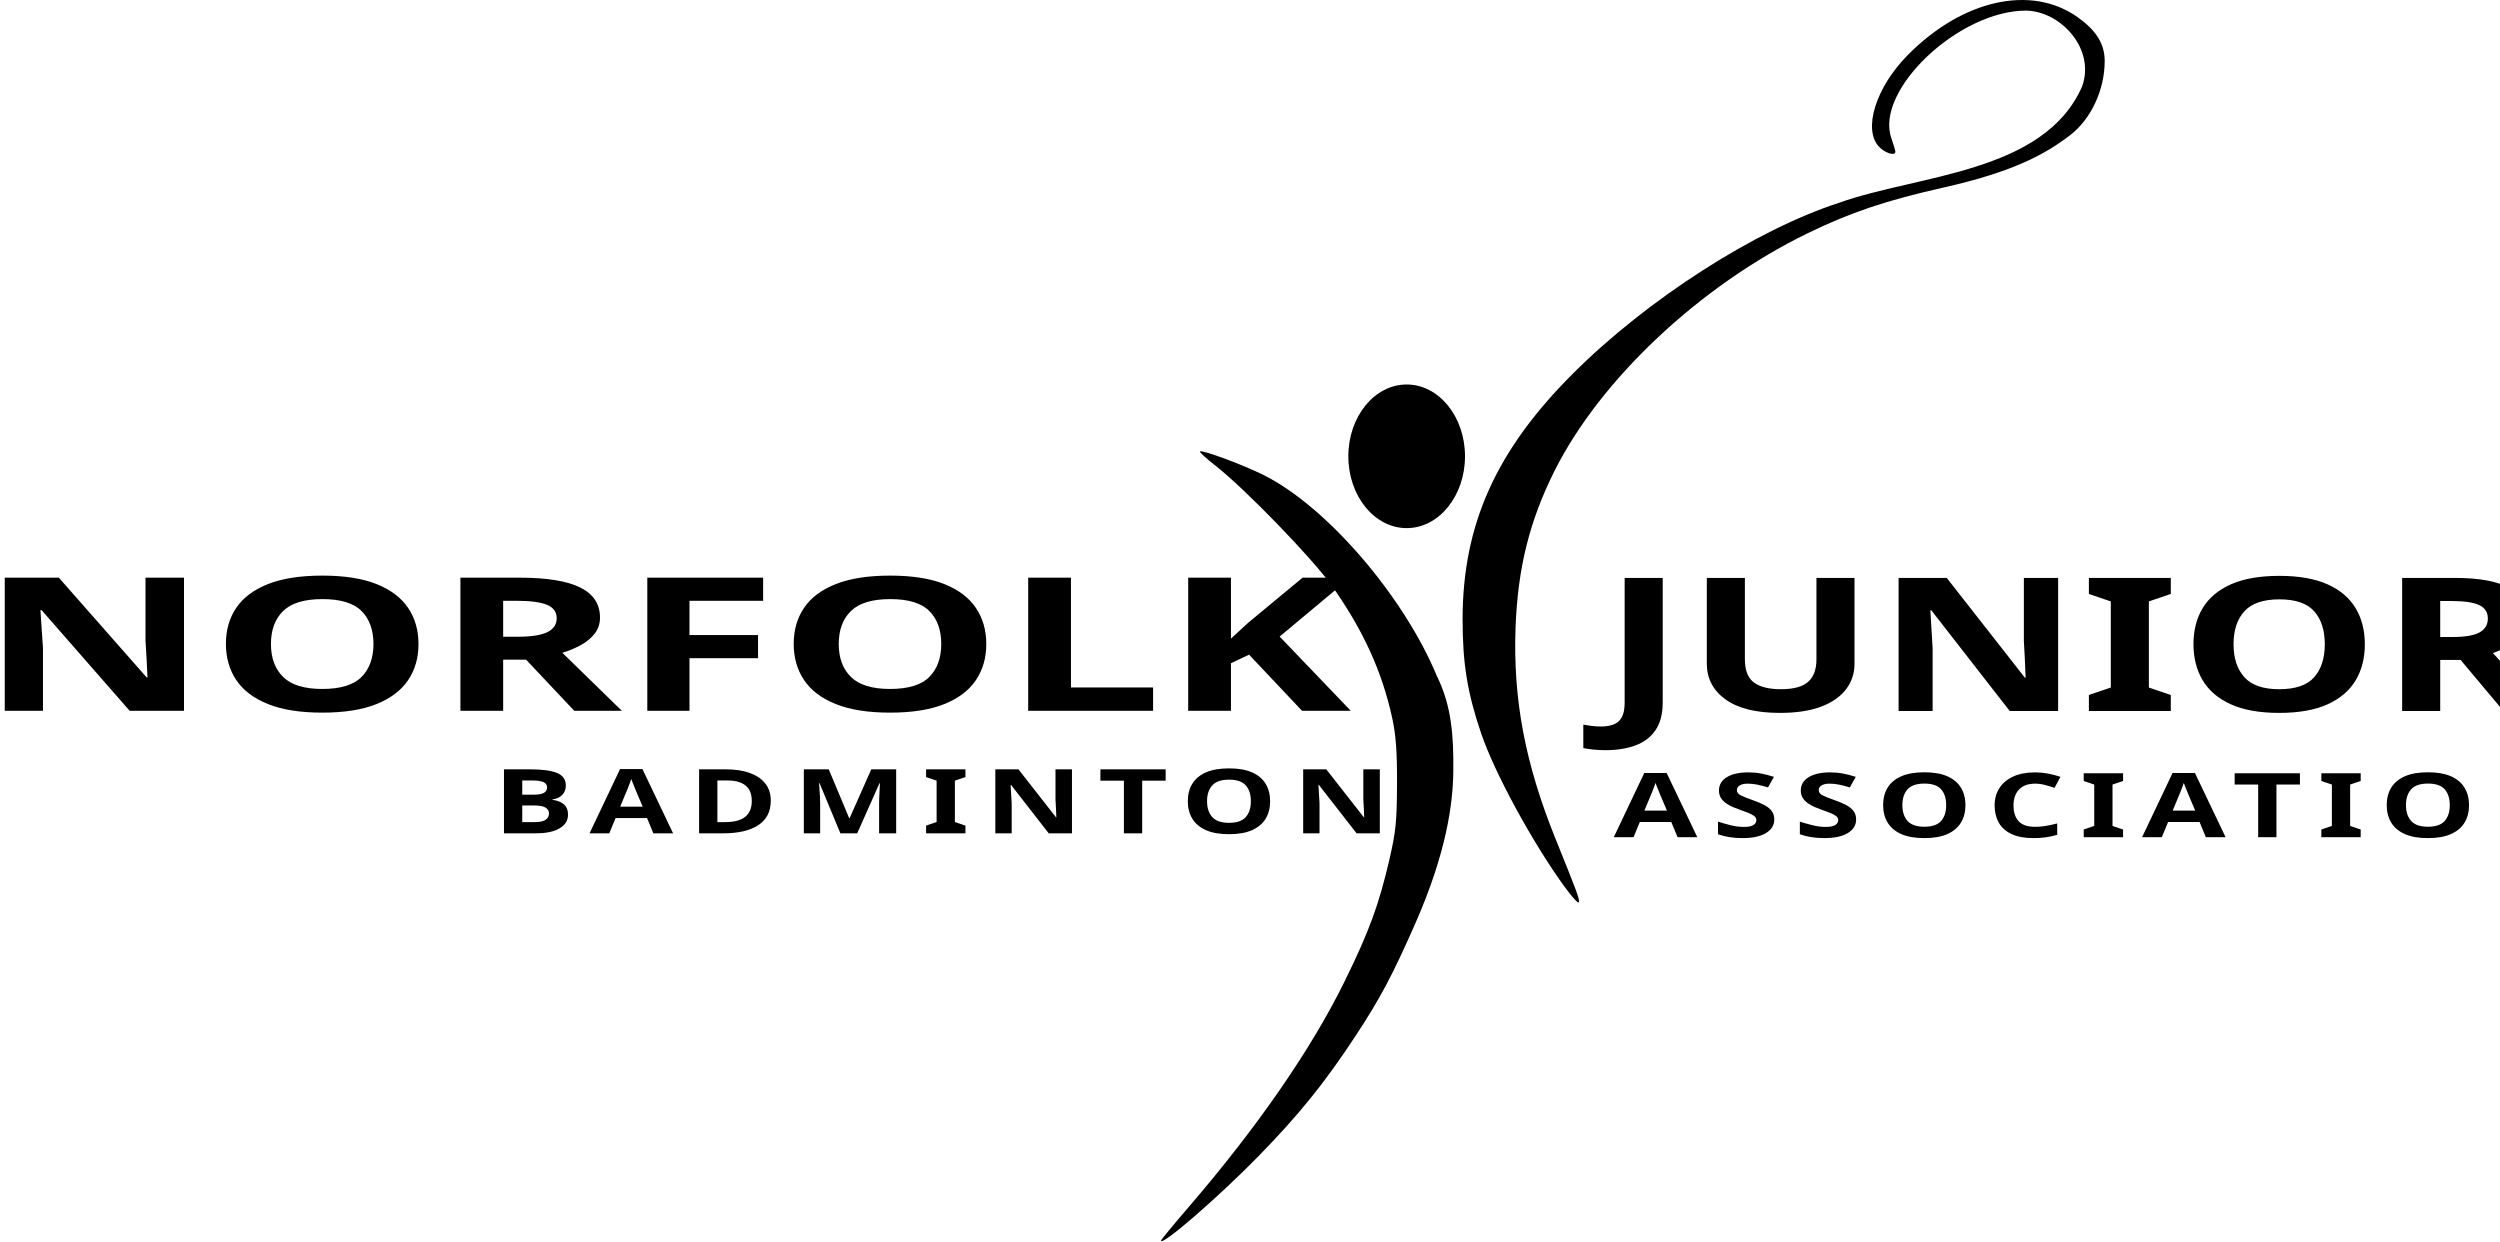
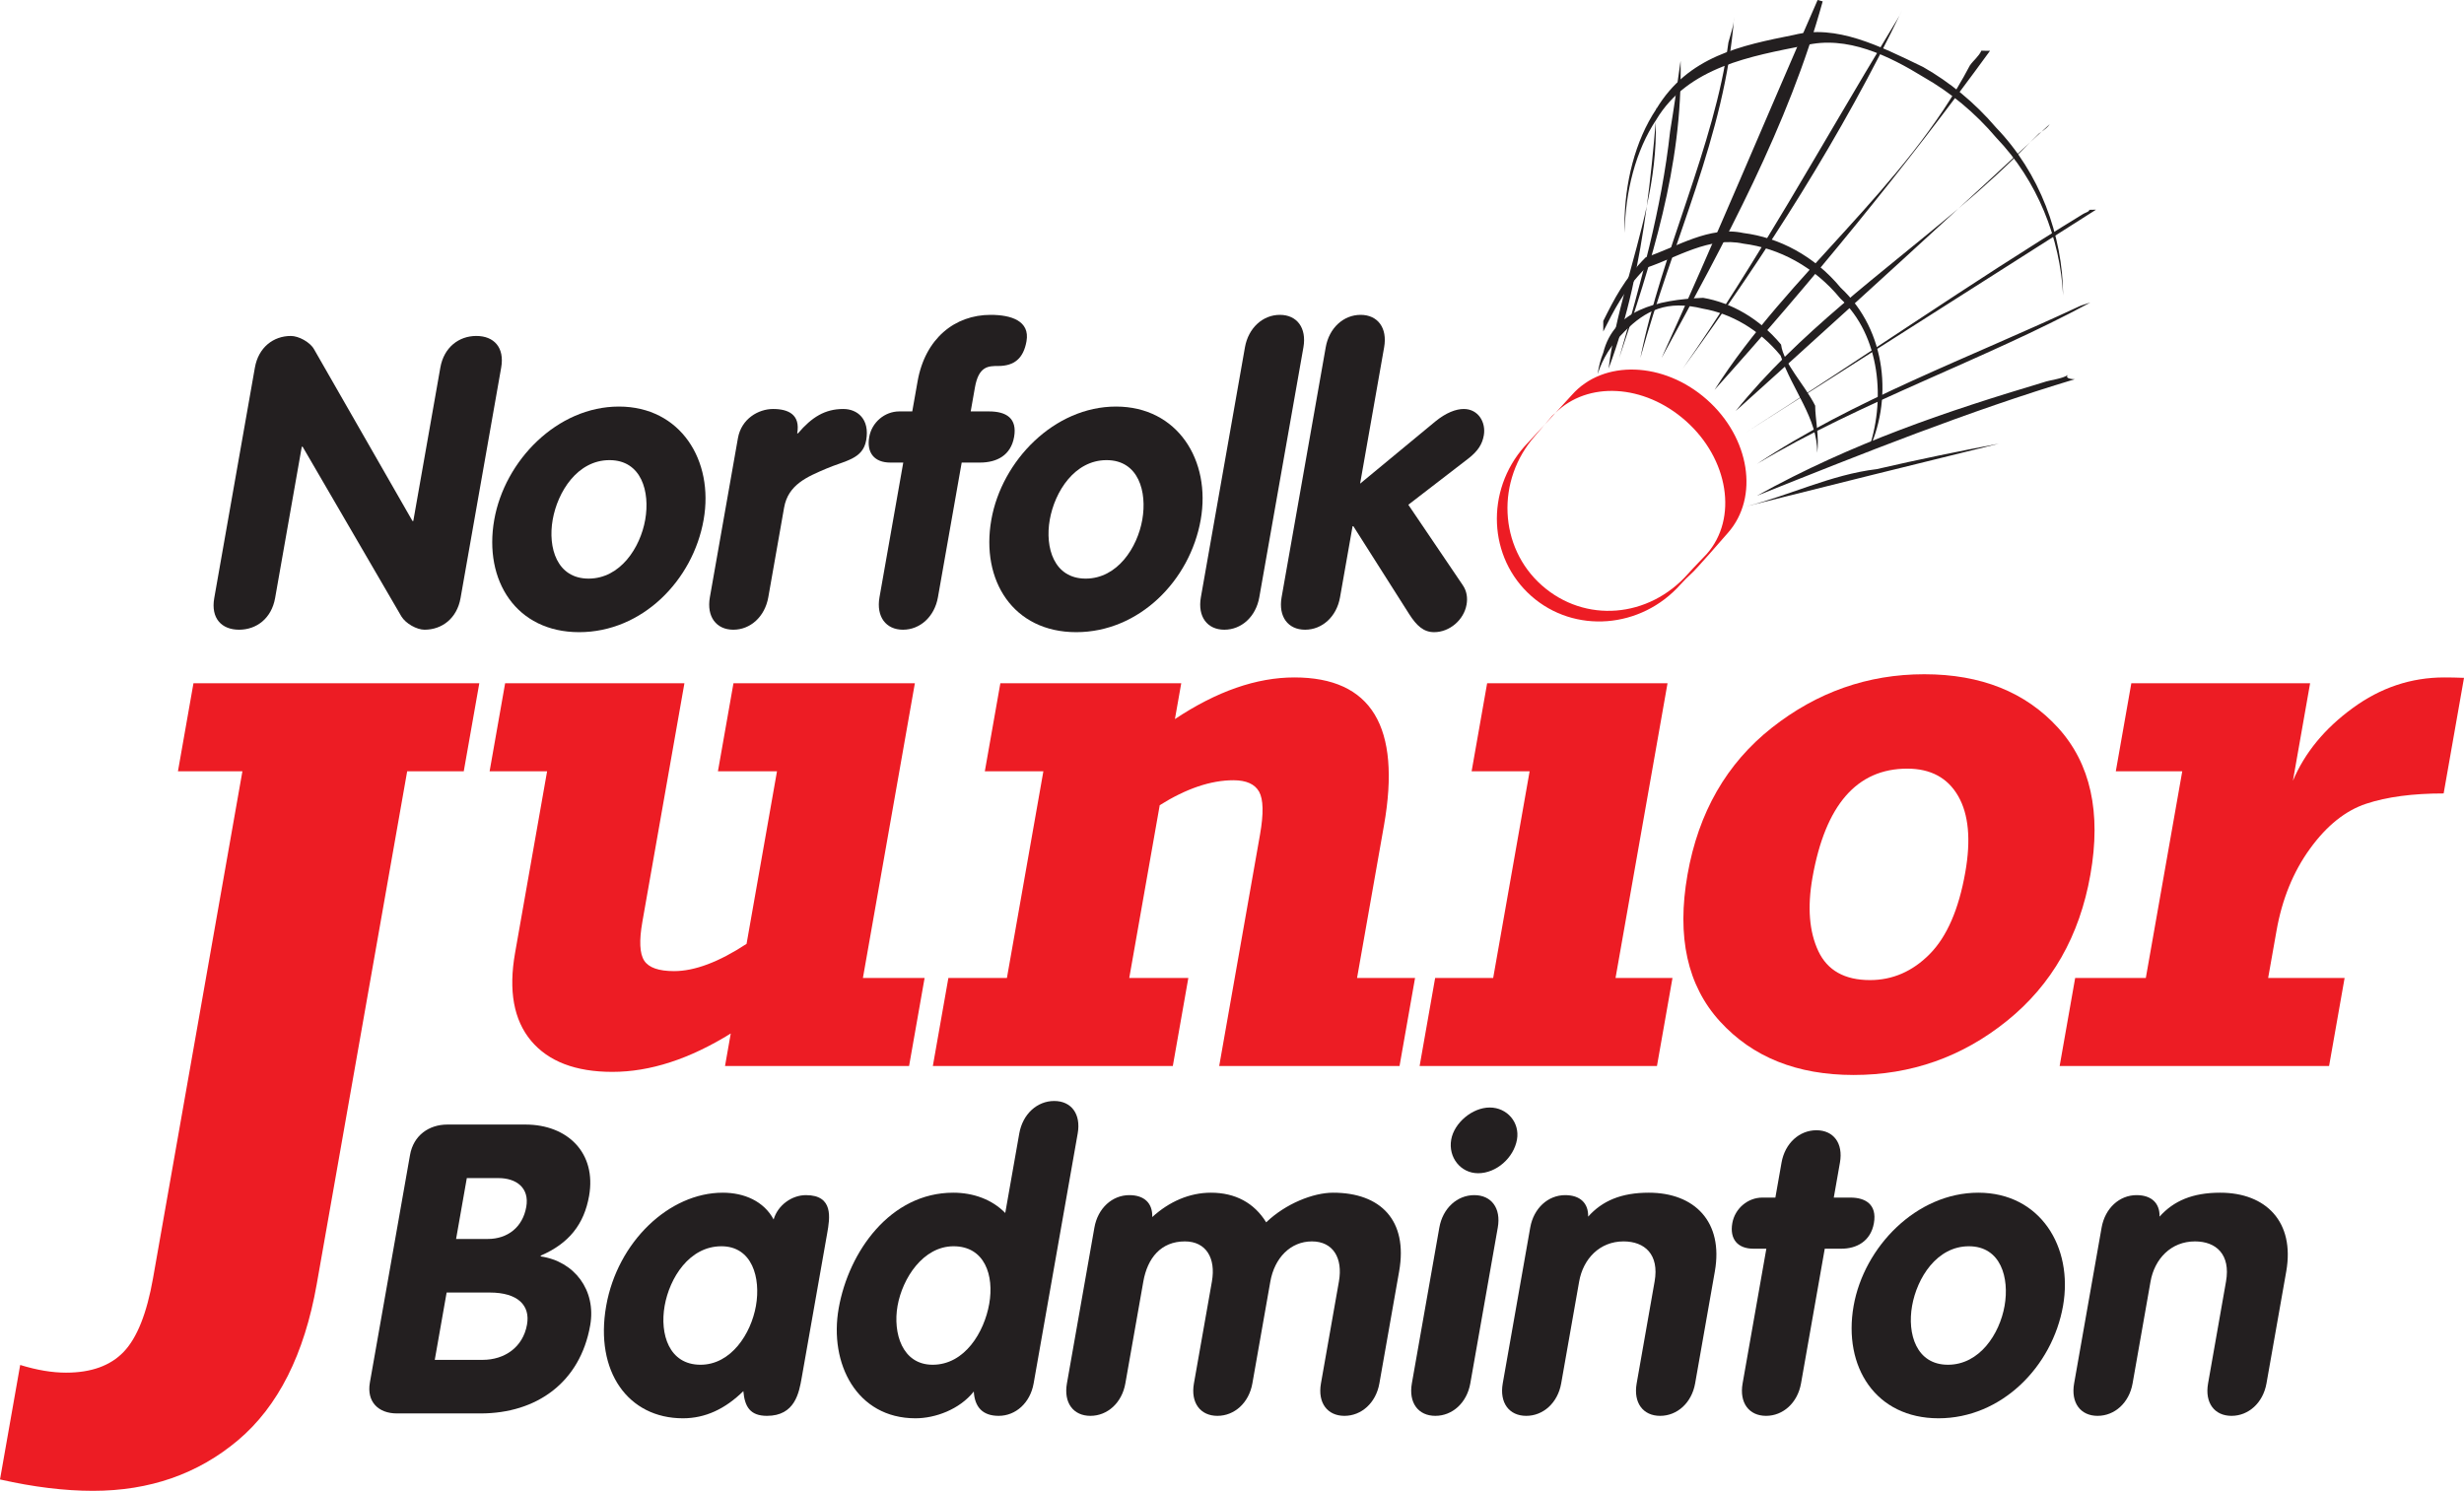
- <svg xmlns="http://www.w3.org/2000/svg" width="542.114mm" height="269.138mm" viewBox="0 0 1920.875 953.638" id="svg4207" version="1.1">
-   <defs id="defs4209" />
-   <g id="layer1" transform="translate(1016.212,173.0282)">
-     <path style="opacity:1;fill:#000000;fill-opacity:1;stroke:none;stroke-width:3;stroke-linejoin:round;stroke-miterlimit:4;stroke-dasharray:none" d="m -124.146,780.2 c 0,-0.614 9.453,-12.096 21.007,-25.516 53.027,-61.592 94.406,-121.457 120.109,-173.768 18.73,-38.12 26.295,-58.709 34.36,-93.518 4.936,-21.303 5.749,-29.332 5.863,-57.924 0.1,-24.976 -0.819,-37.558 -3.709,-50.826 C 45.67,342.784 31.175,311.041 7.065,276.994 -7.728,256.103 -59.505,202.653 -82.173,184.872 c -7.136,-5.598 -12.594,-10.558 -12.128,-11.024 1.53,-1.53 33.109,10.177 49.255,18.259 48.238,24.147 107.425,92.907 132.89,154.384 11.241,22.691 12.94,45.95 12.589,73.647 -0.328,23.645 -4.86,61.319 -29.605,117.328 -17.429,39.448 -26.628,56.724 -45.465,85.384 -23.866,36.311 -43.458,60.584 -74.727,92.581 -30.545,31.256 -74.782,69.571 -74.782,64.769 z" id="path4190" />
-     <path style="opacity:1;fill:#000000;fill-opacity:1;stroke:none;stroke-width:3;stroke-linejoin:round;stroke-miterlimit:4;stroke-dasharray:none" d="m 185.772,508.12 c -24.744,-34.179 -53.564,-87.199 -63.934,-117.619 -10.581,-31.038 -14.275,-53.719 -14.265,-87.574 0.021,-72.733 25.579,-129.734 84.644,-188.784 C 249.421,56.953 332.612,3.568 397.002,-17.273 c 59.991,-21.512 157.203,-22.508 186.529,-89.231 10.472,-28.796 -16.205,-57.86 -43.005,-58.381 -51.721,0 -116.35,61.211 -103.519,98.043 1.685,4.838 3.078,9.496 3.094,10.352 0.07,3.575 -7.913,1.164 -12.574,-3.798 -12.52,-13.327 -2.472,-45.515 21.941,-70.291 42.119,-42.746 95.034,-54.578 130.694,-29.225 13.69,9.733 20.757,19.969 20.77,33.632 0.021,21.766 -10.217,44.619 -26.941,57.309 -18.597,14.111 -42.636,27.699 -96.518,39.84 C 432.701,-18.935 405.69,-9.855 372.708,6.195 290.151,46.369 213.479,118.354 178.189,188.826 c -19.265,38.471 -28.271,74.774 -29.928,120.644 -1.98,54.811 7.387,104.268 30.655,161.848 17.116,42.358 18.711,46.708 17.952,48.985 -0.394,1.184 -5.388,-4.298 -11.096,-12.183 z" id="path4192" />
-     <ellipse style="opacity:1;fill:#000000;fill-opacity:1;stroke:none;stroke-width:3;stroke-linejoin:round;stroke-miterlimit:4;stroke-dasharray:none" id="path4765" cx="64.604" cy="177.574" rx="44.821" ry="55.179" />
-     <text xml:space="preserve" style="font-style:normal;font-weight:normal;font-size:176.55px;line-height:125%;font-family:sans-serif;letter-spacing:0px;word-spacing:0px;fill:#000000;fill-opacity:1;stroke:none;stroke-width:1px;stroke-linecap:butt;stroke-linejoin:miter;stroke-opacity:1" x="-837.478" y="459.823" id="text3344" transform="scale(1.232448,0.8113933)">
-       <tspan id="tspan3346" x="-837.478" y="459.823" style="font-style:normal;font-variant:normal;font-weight:bold;font-stretch:normal;font-family:'Trebuchet MS';-inkscape-font-specification:'Trebuchet MS Bold'">NORFOLK</tspan>
-     </text>
-     <text xml:space="preserve" style="font-style:normal;font-weight:normal;font-size:166.553px;line-height:125%;font-family:sans-serif;letter-spacing:0px;word-spacing:0px;fill:#000000;fill-opacity:1;stroke:none;stroke-width:1px;stroke-linecap:butt;stroke-linejoin:miter;stroke-opacity:1" x="184.634" y="434.011" id="text3344-1" transform="scale(1.162659,0.8600975)">
-       <tspan id="tspan3346-3" x="184.634" y="434.011" style="font-style:normal;font-variant:normal;font-weight:bold;font-stretch:normal;font-family:'Trebuchet MS';-inkscape-font-specification:'Trebuchet MS Bold'">JUNIOR</tspan>
-     </text>
-     <text xml:space="preserve" style="font-style:normal;font-weight:normal;font-size:166.553px;line-height:125%;font-family:sans-serif;letter-spacing:0px;word-spacing:0px;fill:#000000;fill-opacity:1;stroke:none;stroke-width:1px;stroke-linecap:butt;stroke-linejoin:miter;stroke-opacity:1" x="192.434" y="546.736" id="text3344-1-6" transform="scale(1.162659,0.8600975)">
-       <tspan id="tspan3346-3-1" x="192.434" y="546.736" style="font-style:normal;font-variant:normal;font-weight:bold;font-stretch:normal;font-size:80px;font-family:'Trebuchet MS';-inkscape-font-specification:'Trebuchet MS Bold';letter-spacing:10px;word-spacing:0px">ASSOCIATION</tspan>
-     </text>
-     <text xml:space="preserve" style="font-style:normal;font-weight:normal;font-size:166.553px;line-height:125%;font-family:sans-serif;letter-spacing:0px;word-spacing:0px;fill:#000000;fill-opacity:1;stroke:none;stroke-width:1px;stroke-linecap:butt;stroke-linejoin:miter;stroke-opacity:1" x="-548.192" y="543.237" id="text3344-1-6-9" transform="scale(1.162659,0.8600975)">
-       <tspan id="tspan3346-3-1-4" x="-548.192" y="543.237" style="font-style:normal;font-variant:normal;font-weight:bold;font-stretch:normal;font-size:80px;font-family:'Trebuchet MS';-inkscape-font-specification:'Trebuchet MS Bold';letter-spacing:10px;word-spacing:0px">BADMINTON</tspan>
-     </text>
+ <svg xmlns="http://www.w3.org/2000/svg" version="1.1" width="300" height="181.539" id="svg2" xml:space="preserve">
+   <defs id="defs6" />
+   <g transform="matrix(1.25,0,0,-1.25,97.67725,122.4318)" id="g10">
+     <g transform="matrix(0.2866822,0,0,0.2866822,-78.1418,-47.28604)" id="g12">
+       <path d="m 562.73,465.93 c 10.801,18.008 32.403,21.601 50.399,25.203 14.406,3.605 28.801,-3.602 40.449,-10.75 9.004,-5.117 17.414,-12.024 24.719,-20.637 13.887,-14.48 21.726,-34.187 22.664,-53.629 -0.098,20.567 -7.988,41.793 -22.781,57.125 -7.325,8.574 -15.774,15.461 -24.778,20.578 -15.078,7.313 -29.472,14.512 -43.875,10.918 -18,-3.605 -35.996,-7.207 -46.797,-25.207 -7.199,-10.789 -10.8,-25.195 -10.8,-39.597 0,-0.852 0.047,-1.657 0.066,-2.493 0.188,14.024 3.723,27.973 10.734,38.489" id="path14" style="fill:#231f20;fill-opacity:1;fill-rule:nonzero;stroke:none" />
+       <path d="m 592.32,423.801 c 12.137,-1.524 24.11,-7.852 32.969,-18.664 13.348,-12.324 15.82,-34.684 9.102,-52.602 8.816,17.621 6.777,41.606 -9.004,56.285 -8.907,10.782 -20.91,17.071 -33.067,18.594 -11.593,2.52 -22.382,-4.68 -33.195,-8.281 -7.195,-7.199 -10.801,-14.395 -14.402,-21.606 l 0,-3.589 c 3.601,7.195 7.207,14.394 14.402,21.589 10.813,3.606 21.602,10.813 33.195,8.274" id="path16" style="fill:#231f20;fill-opacity:1;fill-rule:nonzero;stroke:none" />
+       <path d="m 551.93,393.938 c 7.195,7.195 14.394,10.8 26.629,7.773 9.543,-1.641 19.121,-7.063 26.418,-15.949 3.945,-11.641 12.558,-21.313 12.441,-33.063 0.723,5.578 -0.695,11.52 -0.695,16.039 -3.594,7.192 -10.789,14.399 -11.59,20.774 -7.336,8.847 -16.934,14.25 -26.485,15.879 -15.918,-0.653 -30.324,-4.258 -33.925,-18.653 -0.977,-2.437 -1.563,-4.867 -1.914,-7.293 1.687,5.379 4.609,9.989 9.121,14.493" id="path18" style="fill:#231f20;fill-opacity:1;fill-rule:nonzero;stroke:none" />
+       <path d="m 527.301,365.227 c -0.461,-0.52 -1.477,-1.711 -2.512,-2.942 1.211,1.313 2.441,2.649 3.645,3.949 -0.364,-0.359 -0.793,-0.621 -1.133,-1.007 z m 52.605,5.601 c -14.636,12.942 -35.144,13.656 -45.828,1.582 -1.094,-1.234 -3.262,-3.59 -5.644,-6.176 10.906,10.883 30.097,9.922 44.265,-2.613 14.641,-12.945 17.844,-33.219 7.168,-45.293 -0.176,-0.203 -4.773,-4.937 -6.316,-6.695 -13.379,-15.129 -35.071,-16.895 -49.707,-3.945 -14.629,12.937 -15.645,35.703 -2.266,50.828 0.43,0.476 1.844,2.164 3.211,3.769 -3.301,-3.562 -6.277,-6.765 -6.816,-7.375 -13.368,-15.113 -12.352,-37.887 2.277,-50.828 14.629,-12.949 37.352,-11.18 50.742,3.945 0.742,0.852 3.086,3.211 3.594,3.606 1.269,0.957 11.406,12.676 12.488,13.894 10.676,12.082 7.473,32.344 -7.168,45.301" id="path20" style="fill:#ed1c24;fill-opacity:1;fill-rule:nonzero;stroke:none" />
+       <path d="m 593.324,334.531 c 28.801,7.207 57.61,14.407 85.781,21.297 -13.445,-2.527 -27.187,-5.348 -41.464,-8.648 -15.516,-1.848 -29.911,-9.043 -44.317,-12.649 z m 109.219,44.649 c -1.621,-1.289 -6.063,-1.7 -8.23,-2.489 -32.59,-9.757 -64.993,-20.558 -97.383,-38.554 36.004,14.39 72,28.797 108.008,39.597 0,0 -3.614,0 -2.395,1.446 z M 596.93,348.938 c 35.215,21.113 77.254,35.386 113.269,54.847 -1.258,-0.441 -2.625,-0.789 -3.621,-1.226 C 668.93,384.934 629.32,370.527 596.93,348.938 z m -3.606,10.8 c 39.61,25.196 79.211,50.399 118.801,75.594 0,0 -3.594,0 -2.18,-0.144 -0.515,-0.704 -1.453,-0.852 -2.175,-1.301 -38.84,-23.75 -74.836,-48.953 -114.446,-74.149 z m 72.012,75.95 c 8.574,7.257 16.789,14.718 24.406,22.55 -8.047,-7.535 -16.25,-15.035 -24.406,-22.55 z m -75.613,-68.754 c 25.418,22.875 50.664,45.793 75.613,68.754 -25.965,-21.973 -54.598,-42.5 -75.613,-68.754 z m 102.91,94.179 c -0.918,-0.984 -1.953,-1.902 -2.891,-2.875 1.278,1.207 2.617,2.399 3.895,3.598 -0.34,-0.238 -0.703,-0.496 -1.004,-0.723 z m 3.769,3.282 c -0.91,-0.856 -1.855,-1.704 -2.765,-2.559 1.047,0.742 2.148,1.543 2.765,2.559 z M 559.508,436.559 c 2.07,9.488 3.328,19.004 3.027,28.554 -0.781,-9.508 -1.738,-19.062 -3.027,-28.554 z m 3.015,31.546 c 0.071,-1 -0.019,-1.996 0.012,-2.992 0.145,1.739 0.281,3.473 0.41,5.203 -0.129,-0.753 -0.265,-1.515 -0.422,-2.211 z M 546.527,381.34 c 6.536,17.43 10.411,36.183 12.981,55.219 -4.024,-18.473 -10.684,-36.848 -12.981,-55.219 z m 20.911,80.644 c -2.911,-26.652 -10.118,-51.847 -17.305,-77.05 10.801,32.402 21.59,64.804 20.859,100.976 -1.074,-7.863 -2.226,-15.82 -3.554,-23.926 z m 105.781,27.442 c -0.879,-1.973 -2.727,-3.34 -3.926,-5.051 -21.973,-41.844 -61.563,-70.633 -86.758,-110.242 32.403,36.004 64.785,75.605 93.594,115.203 0,0 -3.594,0 -2.91,0.09 z m -85.977,2.742 c -4.707,-35.234 -22.715,-71.238 -29.922,-107.234 10.809,39.597 28.809,75.593 31.864,115.886 -0.079,-2.937 -1.231,-5.925 -1.942,-8.652 z m 55.274,4.348 c -23.985,-39.582 -45.586,-79.18 -70.793,-115.176 28.808,39.59 54.004,79.187 74.59,121.902 -1.004,-2.351 -2.54,-4.531 -3.797,-6.726 z m -24.961,10.078 c -17.024,-38.86 -35.02,-82.063 -53.028,-121.66 21.602,39.597 43.203,79.199 54.746,121.191 -0.578,0.164 -1.144,0.32 -1.718,0.469" id="path22" style="fill:#231f20;fill-opacity:1;fill-rule:evenodd;stroke:none" />
+       <path d="m 86.602,381.68 c 1.215,6.894 6.301,10.754 12.226,10.754 2.625,0 6.531,-2.071 7.891,-4.551 l 33.418,-58.32 0.285,0 9.187,52.117 c 1.215,6.894 6.297,10.754 12.227,10.754 5.937,0 9.664,-3.86 8.445,-10.754 l -13.804,-78.317 c -1.219,-6.894 -6.301,-10.75 -12.239,-10.75 -2.617,0 -6.386,2.067 -7.883,4.551 l -33.539,57.633 -0.281,0 -9.066,-51.434 c -1.219,-6.894 -6.301,-10.75 -12.238,-10.75 -5.93,0 -9.652,3.856 -8.438,10.75 l 13.809,78.317" id="path24" style="fill:#231f20;fill-opacity:1;fill-rule:nonzero;stroke:none" />
+       <path d="m 187.777,329.977 c -1.672,-9.512 1.446,-19.997 12.2,-19.997 10.75,0 17.562,10.485 19.238,19.997 1.676,9.511 -1.25,20.261 -12.141,20.261 -10.886,0 -17.621,-10.75 -19.297,-20.261 z m 51.289,0 c -3.644,-20.68 -20.929,-38.196 -42.296,-38.196 -21.372,0 -32.493,17.516 -28.844,38.196 3.551,20.125 21.398,38.464 42.355,38.464 20.957,0 32.336,-18.339 28.785,-38.464" id="path26" style="fill:#231f20;fill-opacity:1;fill-rule:nonzero;stroke:none" />
+       <path d="m 250.715,357.691 c 1.164,6.618 6.98,9.926 11.941,9.926 5.242,0 9.317,-1.933 8.203,-8.269 l 0.274,0 c 4.691,5.511 9.172,8.269 15.383,8.269 4.824,0 9.043,-3.453 7.777,-10.621 -1.145,-6.476 -7.145,-6.894 -13.563,-9.652 -6.41,-2.75 -12.937,-5.375 -14.324,-13.231 l -5.371,-30.468 c -1.168,-6.618 -6.086,-11.032 -11.875,-11.032 -5.793,0 -9.144,4.414 -7.976,11.032 l 9.531,54.046" id="path28" style="fill:#231f20;fill-opacity:1;fill-rule:nonzero;stroke:none" />
+       <path d="m 306.891,349.41 -4.414,0 c -5.383,0 -8.102,3.309 -7.149,8.695 0.871,4.961 5.246,8.688 10.207,8.688 l 4.414,0 1.805,10.199 c 2.57,14.61 12.672,22.613 24.809,22.613 7.031,0 13.414,-2.07 12.199,-8.964 -1.024,-5.786 -4.106,-8.414 -9.621,-8.414 -3.301,0 -6.614,0 -7.903,-7.301 l -1.433,-8.133 6.203,0 c 5.926,0 9.656,-2.348 8.539,-8.688 -1.102,-6.21 -5.813,-8.695 -11.602,-8.695 l -6.203,0 -8.07,-45.765 c -1.168,-6.618 -6.082,-11.032 -11.875,-11.032 -5.789,0 -9.145,4.414 -7.981,11.032 l 8.075,45.765" id="path30" style="fill:#231f20;fill-opacity:1;fill-rule:nonzero;stroke:none" />
+       <path d="m 356.664,329.977 c -1.676,-9.512 1.445,-19.997 12.199,-19.997 10.75,0 17.563,10.485 19.239,19.997 1.671,9.511 -1.25,20.261 -12.141,20.261 -10.887,0 -17.621,-10.75 -19.297,-20.261 z m 51.289,0 c -3.644,-20.68 -20.933,-38.196 -42.301,-38.196 -21.367,0 -32.488,17.516 -28.839,38.196 3.546,20.125 21.402,38.464 42.359,38.464 20.957,0 32.332,-18.339 28.781,-38.464" id="path32" style="fill:#231f20;fill-opacity:1;fill-rule:nonzero;stroke:none" />
+       <path d="m 422.98,388.574 c 1.168,6.617 6.083,11.031 11.875,11.031 5.786,0 9.145,-4.414 7.993,-11.031 l -14.989,-84.929 c -1.16,-6.618 -6.082,-11.032 -11.875,-11.032 -5.789,0 -9.144,4.414 -7.976,11.032 l 14.972,84.929" id="path34" style="fill:#231f20;fill-opacity:1;fill-rule:nonzero;stroke:none" />
+       <path d="m 450.426,388.574 c 1.152,6.617 6.074,11.031 11.855,11.031 5.801,0 9.16,-4.414 7.989,-11.031 l -8.165,-46.328 25.508,21.09 c 3.692,3.043 7.09,4.281 9.707,4.281 4.961,0 7.598,-4.551 6.817,-8.965 -0.508,-2.894 -1.875,-5.238 -5.235,-7.855 l -20.41,-15.723 18.477,-27.297 c 1.426,-2.062 1.699,-4.414 1.308,-6.617 -0.918,-5.242 -5.781,-9.379 -11.015,-9.379 -3.594,0 -5.957,2.207 -8.438,6.071 l -19.004,29.921 -0.273,0 -4.258,-24.128 c -1.152,-6.618 -6.074,-11.032 -11.875,-11.032 -5.785,0 -9.137,4.414 -7.976,11.032 l 14.988,84.929" id="path36" style="fill:#231f20;fill-opacity:1;fill-rule:nonzero;stroke:none" />
+       <path d="m 154.961,85.586 10.754,0 c 6.758,0 11.875,3.992 13.09,10.899 1.14,6.477 -3.383,9.786 -9.45,9.786 l -10.75,0 -3.644,-20.684 z m -7.246,-41.082 16.269,0 c 7.442,0 13.711,4.273 15.075,12 1.14,6.465 -3.043,10.879 -12.692,10.879 l -14.621,0 -4.031,-22.879 z m -8.406,69.629 c 1.164,6.609 6.375,10.332 12.722,10.332 l 26.465,0 c 14.348,0 24.223,-9.641 21.649,-24.262 -1.704,-9.644 -6.848,-16.133 -16.395,-20.262 l -0.051,-0.285 c 11.43,-1.649 18.938,-11.441 16.824,-23.434 -3.429,-19.438 -18.242,-29.922 -37.265,-29.922 l -28.399,0 c -6.347,0 -10.332,4.004 -9.191,10.484 l 13.641,77.348" id="path38" style="fill:#231f20;fill-opacity:1;fill-rule:nonzero;stroke:none" />
+       <path d="m 238.008,42.844 c 10.344,0 17.152,10.484 18.828,20 1.68,9.512 -1.25,20.262 -11.731,20.262 -10.894,0 -17.617,-10.75 -19.292,-20.262 -1.676,-9.516 1.445,-20 12.195,-20 z m 34.379,-4.406 c -0.899,-5.109 -2.285,-12.957 -11.797,-12.957 -5.789,0 -7.57,3.172 -8.031,8.398 -6.172,-6.059 -12.934,-9.23 -20.524,-9.23 -18.601,0 -30.015,15.859 -26.078,38.195 3.844,21.773 21.406,38.465 39.602,38.465 7.312,0 13.968,-2.903 17.289,-9.102 1.394,4.824 6.144,8.273 10.968,8.273 9.512,0 8.125,-7.851 7.231,-12.96 l -8.66,-49.082" id="path40" style="fill:#231f20;fill-opacity:1;fill-rule:nonzero;stroke:none" />
+       <path d="m 323.977,83.106 c -10.344,0 -17.372,-10.887 -19.028,-20.262 -1.625,-9.238 1.582,-20 11.926,-20 10.891,0 17.52,11.035 19.223,20.691 1.707,9.641 -1.508,19.57 -12.121,19.57 z m 27.211,-46.602 c -1.168,-6.609 -6.086,-11.023 -11.875,-11.023 -5.508,0 -8.153,3.027 -8.461,8.27 -4.797,-6.074 -13.055,-9.102 -19.813,-9.102 -19.988,0 -29.394,18.613 -26.09,37.363 3.406,19.297 17.551,39.297 38.93,39.297 6.891,0 13.226,-2.344 17.664,-6.895 l 4.766,27.024 c 1.168,6.621 6.078,11.035 11.871,11.035 5.789,0 9.148,-4.414 7.98,-11.035 L 351.188,36.504" id="path42" style="fill:#231f20;fill-opacity:1;fill-rule:nonzero;stroke:none" />
+       <path d="m 371.832,89.453 c 1.164,6.613 6.078,11.027 11.867,11.027 5.11,0 7.934,-2.753 7.789,-7.445 5.746,5.238 12.633,8.274 19.938,8.274 8.269,0 14.691,-3.457 18.769,-10.071 6.625,6.351 15.973,10.071 22.731,10.071 16.133,0 25.508,-9.375 22.441,-26.747 l -6.711,-38.059 c -1.16,-6.609 -6.082,-11.023 -11.875,-11.023 -5.789,0 -9.148,4.414 -7.976,11.023 l 6.101,34.609 c 1.418,8 -2,13.645 -9.168,13.645 -7.308,0 -12.718,-5.644 -14.133,-13.645 l -6.101,-34.609 c -1.168,-6.609 -6.086,-11.023 -11.875,-11.023 -5.793,0 -9.149,4.414 -7.981,11.023 l 6.106,34.609 c 1.41,8 -2.008,13.645 -9.176,13.645 -8.137,0 -12.715,-5.644 -14.125,-13.645 l -6.105,-34.609 c -1.164,-6.609 -6.082,-11.023 -11.875,-11.023 -5.789,0 -9.145,4.414 -7.977,11.023 l 9.336,52.949" id="path44" style="fill:#231f20;fill-opacity:1;fill-rule:nonzero;stroke:none" />
+       <path d="m 515.406,119.363 c -1.093,-6.199 -6.992,-11.441 -13.203,-11.441 -5.918,0 -10.215,5.379 -9.14,11.441 0.996,5.657 7.156,10.891 13.085,10.891 5.926,0 10.274,-5.098 9.258,-10.891 z M 489.027,89.453 c 1.164,6.613 6.086,11.027 11.868,11.027 5.8,0 9.16,-4.414 7.988,-11.027 l -9.336,-52.949 c -1.172,-6.609 -6.086,-11.023 -11.875,-11.023 -5.793,0 -9.141,4.414 -7.981,11.023 l 9.336,52.949" id="path46" style="fill:#231f20;fill-opacity:1;fill-rule:nonzero;stroke:none" />
+       <path d="m 519.906,89.453 c 1.164,6.613 6.086,11.027 11.867,11.027 5.118,0 7.93,-2.753 7.813,-7.304 4.805,5.371 11.23,8.133 20.605,8.133 15.586,0 25.411,-9.922 22.442,-26.747 l -6.699,-38.059 c -1.172,-6.609 -6.094,-11.023 -11.895,-11.023 -5.781,0 -9.141,4.414 -7.969,11.023 l 6.094,34.609 c 1.641,9.238 -3.379,13.645 -10.547,13.645 -8.125,0 -13.73,-5.93 -15.09,-13.645 l -6.101,-34.609 c -1.172,-6.609 -6.086,-11.023 -11.875,-11.023 -5.793,0 -9.141,4.414 -7.981,11.023 l 9.336,52.949" id="path48" style="fill:#231f20;fill-opacity:1;fill-rule:nonzero;stroke:none" />
+       <path d="m 600.133,82.277 -4.414,0 c -5.371,0 -8.106,3.309 -7.149,8.691 0.879,4.961 5.254,8.68 10.215,8.68 l 4.414,0 2.09,11.868 c 1.152,6.609 6.074,11.011 11.856,11.011 5.8,0 9.16,-4.402 7.988,-11.011 l -2.09,-11.868 5.664,0 c 5.098,0 9.082,-2.344 7.969,-8.68 -1.094,-6.211 -5.938,-8.691 -11.035,-8.691 l -5.664,0 -8.067,-45.773 c -1.172,-6.609 -6.094,-11.023 -11.875,-11.023 -5.781,0 -9.14,4.414 -7.969,11.023 l 8.067,45.773" id="path50" style="fill:#231f20;fill-opacity:1;fill-rule:nonzero;stroke:none" />
+       <path d="m 649.645,62.844 c -1.68,-9.516 1.445,-20 12.187,-20 10.762,0 17.559,10.484 19.238,20 1.68,9.512 -1.25,20.262 -12.129,20.262 -10.898,0 -17.617,-10.75 -19.296,-20.262 z m 51.289,0 c -3.653,-20.688 -20.938,-38.195 -42.305,-38.195 -21.367,0 -32.481,17.508 -28.848,38.195 3.555,20.125 21.407,38.465 42.364,38.465 20.957,0 32.324,-18.34 28.789,-38.465" id="path52" style="fill:#231f20;fill-opacity:1;fill-rule:nonzero;stroke:none" />
+       <path d="m 714.039,89.453 c 1.172,6.613 6.074,11.027 11.875,11.027 5.098,0 7.93,-2.753 7.813,-7.304 4.804,5.371 11.23,8.133 20.605,8.133 15.566,0 25.391,-9.922 22.441,-26.747 l -6.718,-38.059 c -1.172,-6.609 -6.094,-11.023 -11.875,-11.023 -5.801,0 -9.141,4.414 -7.969,11.023 l 6.094,34.609 c 1.621,9.238 -3.379,13.645 -10.547,13.645 -8.145,0 -13.731,-5.93 -15.098,-13.645 l -6.094,-34.609 c -1.171,-6.609 -6.093,-11.023 -11.894,-11.023 -5.781,0 -9.141,4.414 -7.969,11.023 l 9.336,52.949" id="path54" style="fill:#231f20;fill-opacity:1;fill-rule:nonzero;stroke:none" />
+       <path d="M 0,3.867 6.859,42.773 c 5.754,-1.777 10.949,-2.617 15.563,-2.617 8.547,0 15.074,2.344 19.602,7.07 4.539,4.746 7.863,13.086 9.965,25 l 30.375,172.285 -21.902,0 5.27,29.918 97.118,0 -5.282,-29.918 -19.226,0 L 107.613,70.234 C 103.402,46.348 94.496,28.691 80.883,17.207 67.285,5.742 50.855,0 31.598,0 21.914,0 11.383,1.289 0,3.867" id="path56" style="fill:#ed1c24;fill-opacity:1;fill-rule:nonzero;stroke:none" />
+       <path d="m 314.141,174.27 -5.274,-29.915 -62.535,0 1.949,11.055 c -13.988,-8.68 -27.406,-13.047 -40.211,-13.047 -12.547,0 -21.757,3.555 -27.648,10.586 -5.887,7.051 -7.688,16.992 -5.422,29.844 l 10.883,61.719 -19.535,0 5.277,29.918 60.914,0 -14.281,-81.032 c -1.141,-6.445 -0.934,-10.859 0.621,-13.242 1.547,-2.375 4.934,-3.554 10.144,-3.554 6.989,0 15.2,3.086 24.629,9.265 l 10.34,58.645 -20.066,0 5.277,29.918 61.633,0 -17.656,-100.16 20.961,0" id="path58" style="fill:#ed1c24;fill-opacity:1;fill-rule:nonzero;stroke:none" />
+       <path d="m 334.605,244.512 5.274,29.918 61.461,0 -2.152,-12.184 c 14.187,9.43 27.707,14.152 40.593,14.152 26.192,0 36.348,-16.75 30.438,-50.265 l -9.149,-51.863 19.707,0 -5.273,-29.915 -61.27,0 13.875,78.692 c 1.246,7.09 1.137,11.918 -0.316,14.523 -1.461,2.59 -4.359,3.891 -8.73,3.891 -7.676,0 -16.02,-2.824 -25.036,-8.473 l -10.355,-58.718 20.074,0 -5.273,-29.915 -81.532,0 5.278,29.915 19.89,0 12.387,70.242 -19.891,0" id="path60" style="fill:#ed1c24;fill-opacity:1;fill-rule:nonzero;stroke:none" />
+       <path d="m 499.996,244.512 5.274,29.918 61.289,0 -17.668,-100.16 19.347,0 -5.273,-29.915 -80.637,0 5.274,29.915 19.718,0 12.383,70.242 -19.707,0" id="path62" style="fill:#ed1c24;fill-opacity:1;fill-rule:nonzero;stroke:none" />
+       <path d="m 635.336,173.555 c 7.695,0 14.484,2.949 20.305,8.847 5.82,5.887 9.851,15.137 12.078,27.754 1.953,11.055 1.164,19.727 -2.41,25.93 -3.567,6.199 -9.336,9.32 -17.305,9.32 -17.109,0 -27.832,-12.32 -32.199,-37.008 -1.785,-10.097 -1.102,-18.418 1.984,-24.992 3.094,-6.57 8.945,-9.851 17.547,-9.851 z m -5.555,-32.246 c -19.199,0 -34.316,6.054 -45.39,18.183 -11.094,12.149 -14.766,28.762 -11.047,49.895 3.722,21.14 13.273,37.761 28.633,49.898 15.363,12.117 32.628,18.195 51.808,18.195 19.285,0 34.434,-6.078 45.469,-18.195 11.035,-12.137 14.707,-28.758 10.976,-49.898 -3.683,-20.871 -13.105,-37.414 -28.332,-49.68 -15.203,-12.266 -32.585,-18.398 -52.117,-18.398" id="path64" style="fill:#ed1c24;fill-opacity:1;fill-rule:nonzero;stroke:none" />
+       <path d="m 796.598,174.27 -5.274,-29.915 -91.543,0 5.274,29.915 24.004,0 12.382,70.242 -22.578,0 5.274,29.918 60.742,0 -5.84,-33.145 c 4.004,9.492 10.762,17.735 20.274,24.676 9.5,6.965 19.882,10.437 31.152,10.437 1.894,0 4.121,-0.039 6.699,-0.136 l -6.914,-39.285 c -10.508,0 -19.277,-1.161 -26.32,-3.497 -7.039,-2.328 -13.407,-7.425 -19.11,-15.304 -5.703,-7.863 -9.484,-17.199 -11.367,-27.922 l -2.832,-15.984 25.977,0" id="path66" style="fill:#ed1c24;fill-opacity:1;fill-rule:nonzero;stroke:none" />
+     </g>
  </g>
</svg>
